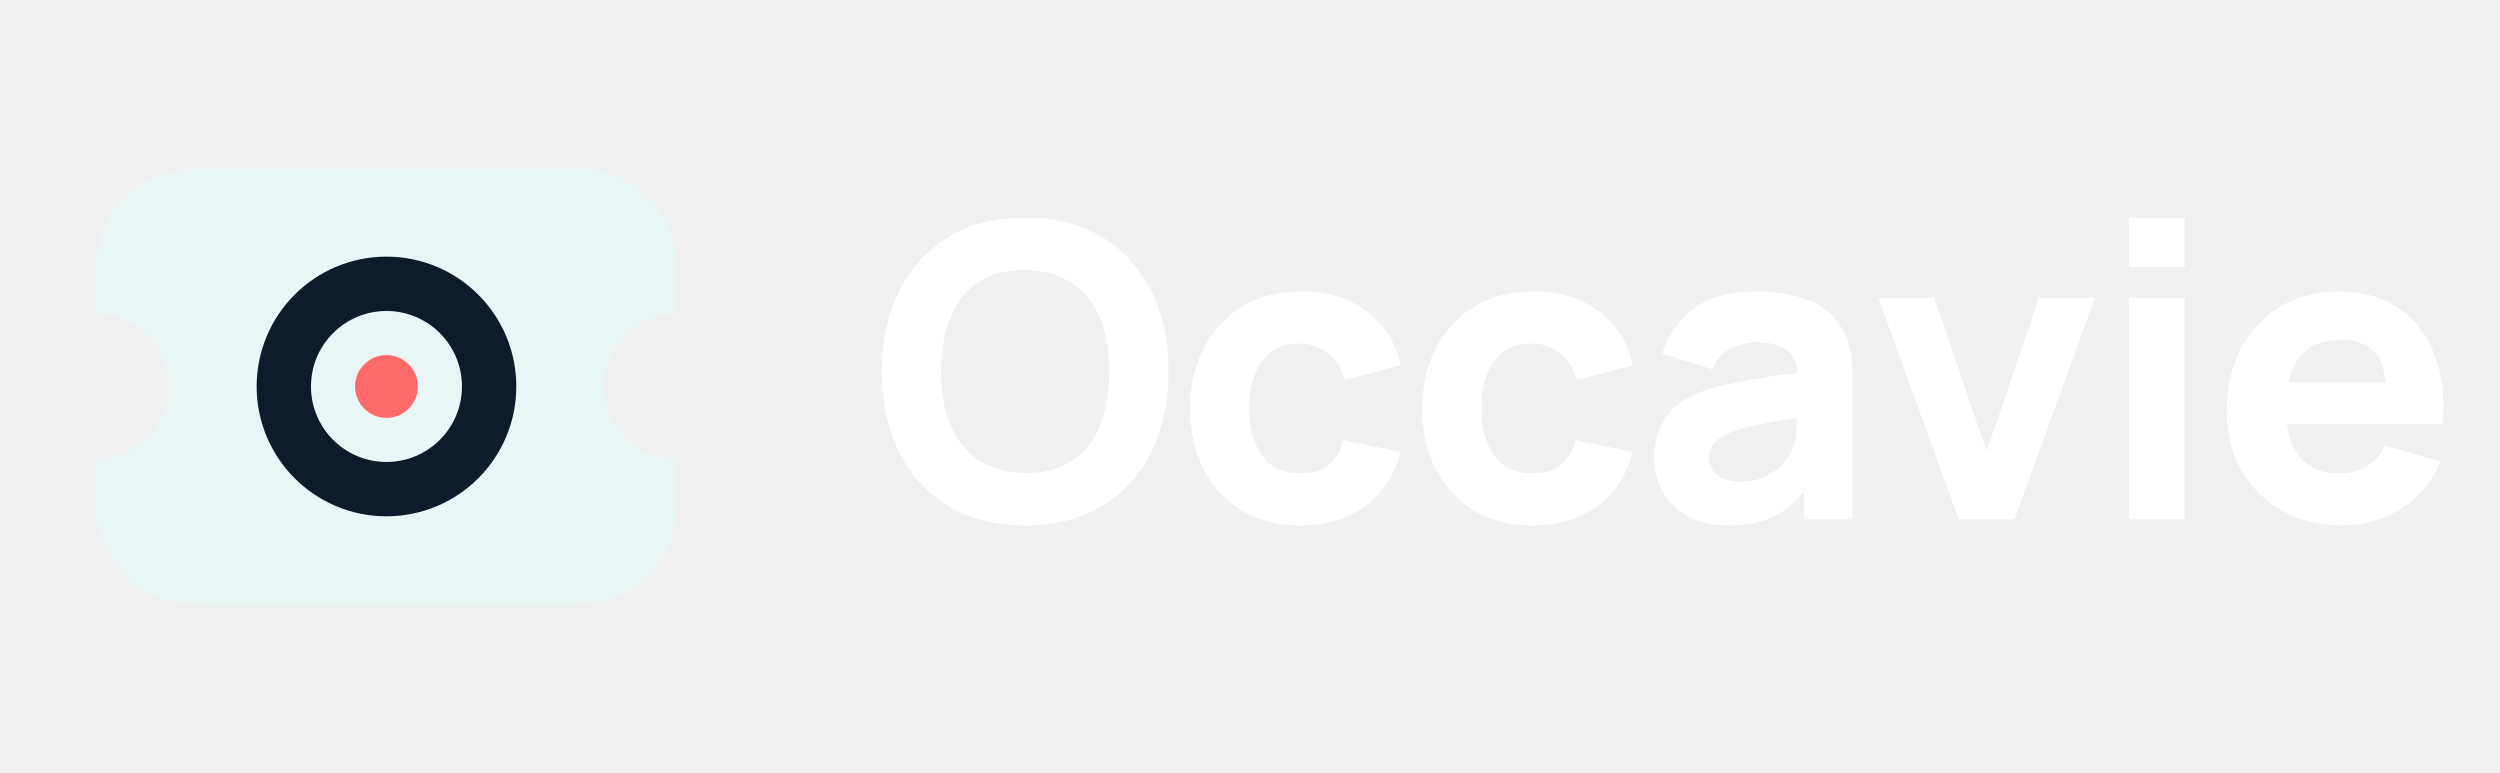
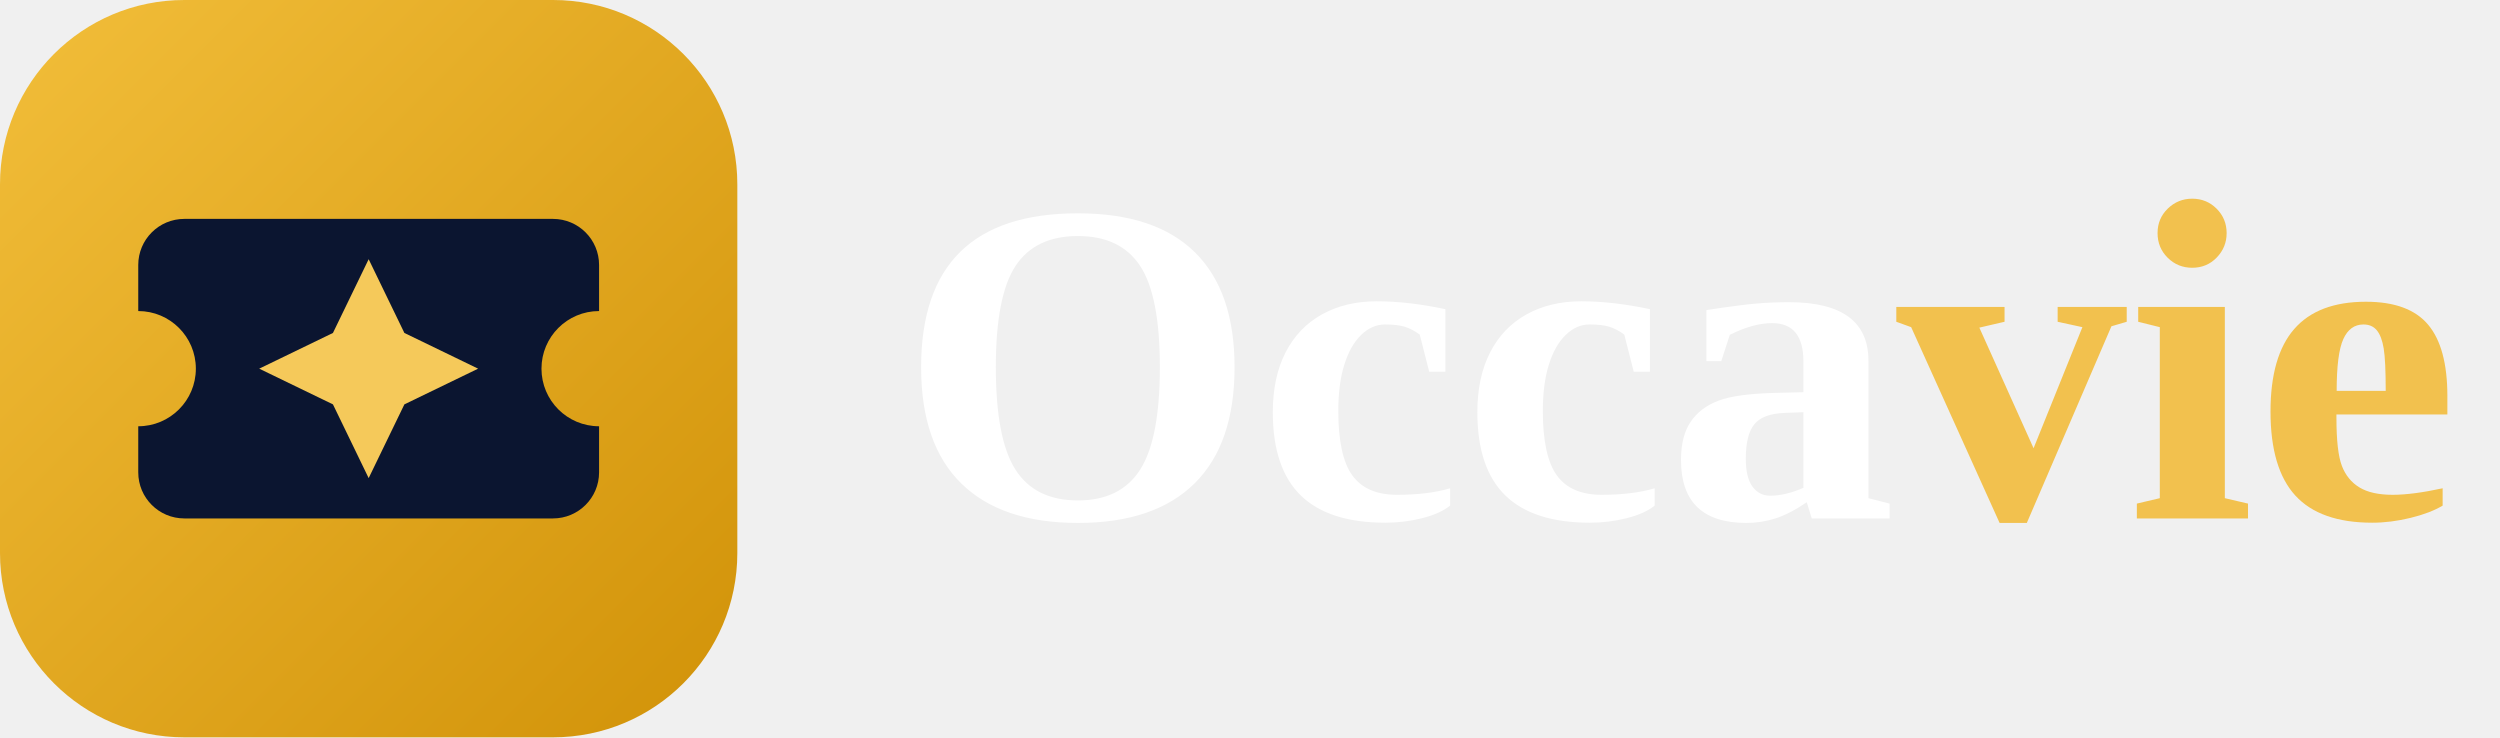
- <svg xmlns="http://www.w3.org/2000/svg" viewBox="0 0 207 64" width="207" height="64" role="img" aria-label="Occavie">
-   <path d="M16 14H48A8 8 0 0 1 56 22V26A6 6 0 0 0 56 38V42A8 8 0 0 1 48 50H16A8 8 0 0 1 8 42V38A6 6 0 0 0 8 26V22A8 8 0 0 1 16 14Z" fill="#E8F7F5" />
-   <circle cx="32" cy="32" r="8.5" fill="none" stroke="#0E1B2A" stroke-width="4.5" />
-   <circle cx="32" cy="32" r="2.6" fill="#FF6B6B" />
-   <path d="M84.886 43.51Q81.214 43.51 78.553 41.912Q75.893 40.314 74.457 37.441Q73.02 34.568 73.02 30.76Q73.02 26.952 74.457 24.079Q75.893 21.206 78.553 19.608Q81.214 18.01 84.886 18.01Q88.558 18.01 91.219 19.608Q93.879 21.206 95.316 24.079Q96.752 26.952 96.752 30.76Q96.752 34.568 95.316 37.441Q93.879 40.314 91.219 41.912Q88.558 43.51 84.886 43.51ZM84.886 39.158Q87.215 39.192 88.762 38.155Q90.309 37.118 91.082 35.214Q91.856 33.31 91.856 30.76Q91.856 28.21 91.082 26.34Q90.309 24.47 88.762 23.433Q87.215 22.396 84.886 22.362Q82.557 22.328 81.01 23.365Q79.463 24.402 78.689 26.306Q77.916 28.21 77.916 30.76Q77.916 33.31 78.689 35.18Q79.463 37.05 81.01 38.087Q82.557 39.124 84.886 39.158Z M107.644 43.51Q104.788 43.51 102.748 42.235Q100.708 40.96 99.62 38.767Q98.532 36.574 98.532 33.82Q98.532 31.032 99.662 28.839Q100.793 26.646 102.85 25.388Q104.907 24.13 107.712 24.13Q110.959 24.13 113.16 25.77Q115.362 27.411 115.974 30.25L111.35 31.474Q110.942 30.046 109.93 29.247Q108.919 28.448 107.644 28.448Q106.182 28.448 105.247 29.154Q104.312 29.859 103.87 31.075Q103.428 32.29 103.428 33.82Q103.428 36.217 104.49 37.704Q105.553 39.192 107.644 39.192Q109.208 39.192 110.024 38.478Q110.84 37.764 111.248 36.438L115.974 37.424Q115.192 40.348 113.016 41.929Q110.84 43.51 107.644 43.51Z M126.866 43.51Q124.01 43.51 121.97 42.235Q119.93 40.96 118.842 38.767Q117.754 36.574 117.754 33.82Q117.754 31.032 118.885 28.839Q120.015 26.646 122.072 25.388Q124.129 24.13 126.934 24.13Q130.181 24.13 132.382 25.77Q134.584 27.411 135.196 30.25L130.572 31.474Q130.164 30.046 129.153 29.247Q128.141 28.448 126.866 28.448Q125.404 28.448 124.469 29.154Q123.534 29.859 123.092 31.075Q122.65 32.29 122.65 33.82Q122.65 36.217 123.713 37.704Q124.775 39.192 126.866 39.192Q128.43 39.192 129.246 38.478Q130.062 37.764 130.47 36.438L135.196 37.424Q134.414 40.348 132.238 41.929Q130.062 43.51 126.866 43.51Z M143.096 43.51Q141.124 43.51 139.756 42.754Q138.387 41.997 137.682 40.73Q136.976 39.464 136.976 37.934Q136.976 36.659 137.367 35.605Q137.758 34.551 138.634 33.743Q139.509 32.936 140.988 32.392Q142.008 32.018 143.419 31.729Q144.83 31.44 146.615 31.168Q147.669 31.015 148.842 30.845Q148.706 29.706 148.094 29.111Q147.312 28.346 145.476 28.346Q144.456 28.346 143.351 28.839Q142.246 29.332 141.804 30.59L137.622 29.264Q138.319 26.986 140.24 25.558Q142.161 24.13 145.476 24.13Q147.907 24.13 149.794 24.878Q151.681 25.626 152.65 27.462Q153.194 28.482 153.296 29.502Q153.398 30.522 153.398 31.78V43.0H149.352V40.739Q148.264 42.031 147.04 42.677Q145.476 43.51 143.096 43.51ZM144.082 39.872Q145.357 39.872 146.233 39.422Q147.108 38.971 147.627 38.393Q148.145 37.815 148.332 37.424Q148.689 36.676 148.757 35.673Q148.791 35.078 148.791 34.585Q147.652 34.789 146.836 34.925Q145.561 35.163 144.779 35.35Q143.997 35.537 143.402 35.758Q142.722 36.03 142.305 36.344Q141.889 36.659 141.694 37.033Q141.498 37.407 141.498 37.866Q141.498 38.495 141.812 38.945Q142.127 39.396 142.705 39.634Q143.283 39.872 144.082 39.872Z M162.182 43.0 155.518 24.64H160.142L164.494 37.356L168.846 24.64H173.47L166.806 43.0Z M176.27 22.09V18.01H180.894V22.09ZM176.27 43.0V24.64H180.894V43.0Z M193.928 43.51Q191.106 43.51 188.956 42.294Q186.805 41.079 185.59 38.945Q184.374 36.812 184.374 34.058Q184.374 31.049 185.564 28.822Q186.754 26.595 188.845 25.362Q190.936 24.13 193.656 24.13Q196.546 24.13 198.569 25.49Q200.592 26.85 201.561 29.315Q202.53 31.78 202.241 35.112H189.355Q189.576 36.761 190.392 37.781Q191.497 39.192 193.656 39.192Q195.016 39.192 195.985 38.597Q196.954 38.002 197.464 36.88L202.088 38.206Q201.051 40.722 198.816 42.116Q196.58 43.51 193.928 43.51ZM197.566 31.678Q197.362 30.182 196.784 29.366Q195.883 28.142 193.86 28.142Q191.497 28.142 190.392 29.57Q189.746 30.403 189.474 31.678Z" fill="#fff" />
+ <svg xmlns="http://www.w3.org/2000/svg" width="217" height="64" viewBox="0 0 217 64">
+   <defs>
+     <linearGradient id="g" x1="0" y1="0" x2="1" y2="1">
+       <stop offset="0" stop-color="#F2BE3A" />
+       <stop offset="1" stop-color="#D19208" />
+     </linearGradient>
+   </defs>
+   <g transform="translate(0,0)">
+     <rect width="64" height="64" rx="16" fill="url(#g)" />
+     <path d="M16 19h32a4 4 0 0 1 4 4v4a5 5 0 0 0 0 10v4a4 4 0 0 1-4 4H16a4 4 0 0 1-4-4v-4a5 5 0 0 0 0-10v-4a4 4 0 0 1 4-4z" fill="#0B1530" />
+     <path d="M32 22.5l3.1 6.4 6.4 3.1-6.4 3.1-3.1 6.4-3.1-6.4-6.4-3.1 6.4-3.1z" fill="#F5C95A" />
+   </g>
+   <g transform="translate(78,45)">
+     <path d="M8.438 -13.125Q8.438 -6.895 10.146 -4.229Q11.855 -1.562 15.566 -1.562Q19.258 -1.562 20.967 -4.238Q22.676 -6.914 22.676 -13.125Q22.676 -19.316 20.967 -21.914Q19.258 -24.512 15.566 -24.512Q11.855 -24.512 10.146 -21.914Q8.438 -19.316 8.438 -13.125ZM1.953 -13.125Q1.953 -26.484 15.566 -26.484Q22.285 -26.484 25.723 -23.096Q29.16 -19.707 29.16 -13.125Q29.16 -6.465 25.684 -3.037Q22.207 0.391 15.566 0.391Q8.945 0.391 5.449 -3.027Q1.953 -6.445 1.953 -13.125Z M47.871 -1.113Q46.992 -0.41 45.439 -0.02Q43.887 0.371 42.246 0.371Q37.344 0.371 34.912 -1.992Q32.48 -4.355 32.48 -9.219Q32.48 -12.246 33.584 -14.404Q34.688 -16.562 36.738 -17.705Q38.789 -18.848 41.504 -18.848Q44.238 -18.848 47.461 -18.164V-12.734H46.055L45.234 -15.957Q44.57 -16.445 43.926 -16.641Q43.281 -16.836 42.227 -16.836Q41.074 -16.836 40.137 -15.918Q39.199 -15.0 38.682 -13.33Q38.164 -11.66 38.164 -9.336Q38.164 -5.41 39.385 -3.73Q40.605 -2.051 43.262 -2.051Q45.957 -2.051 47.871 -2.617Z M65.625 -1.113Q64.746 -0.41 63.193 -0.02Q61.641 0.371 60.0 0.371Q55.098 0.371 52.666 -1.992Q50.234 -4.355 50.234 -9.219Q50.234 -12.246 51.338 -14.404Q52.441 -16.562 54.492 -17.705Q56.543 -18.848 59.258 -18.848Q61.992 -18.848 65.215 -18.164V-12.734H63.809L62.988 -15.957Q62.324 -16.445 61.68 -16.641Q61.035 -16.836 59.98 -16.836Q58.828 -16.836 57.891 -15.918Q56.953 -15.0 56.436 -13.33Q55.918 -11.66 55.918 -9.336Q55.918 -5.41 57.139 -3.73Q58.359 -2.051 61.016 -2.051Q63.711 -2.051 65.625 -2.617Z M77.285 -18.77Q84.18 -18.77 84.18 -13.691V-1.758L86.016 -1.289V0.0H79.258L78.828 -1.406Q77.305 -0.371 76.074 0.01Q74.844 0.391 73.594 0.391Q67.91 0.391 67.91 -5.078Q67.91 -7.148 68.75 -8.389Q69.59 -9.629 71.172 -10.225Q72.754 -10.82 76.152 -10.898L78.535 -10.957V-13.633Q78.535 -16.953 75.82 -16.953Q74.18 -16.953 72.148 -15.938L71.406 -13.652H70.117V-18.086Q73.066 -18.535 74.453 -18.652Q75.84 -18.77 77.285 -18.77ZM78.535 -9.219 76.895 -9.16Q75.0 -9.082 74.268 -8.164Q73.535 -7.246 73.535 -5.195Q73.535 -3.535 74.121 -2.754Q74.707 -1.973 75.645 -1.973Q76.973 -1.973 78.535 -2.656Z" fill="#FFFFFF" />
+     <path transform="translate(86.6,0)" d="M11.328 0.391H8.965L1.289 -16.602L0.0 -17.07V-18.359H9.395V-17.07L7.207 -16.562L11.914 -6.094L16.152 -16.602L14.004 -17.07V-18.359H20.0V-17.07L18.672 -16.68Z M28.516 -1.758 30.527 -1.289V0.0H20.879V-1.289L22.871 -1.758V-16.602L20.996 -17.07V-18.359H28.516ZM22.676 -24.766Q22.676 -26.035 23.564 -26.895Q24.453 -27.754 25.684 -27.754Q26.934 -27.754 27.803 -26.885Q28.672 -26.016 28.672 -24.766Q28.672 -23.535 27.812 -22.646Q26.953 -21.758 25.684 -21.758Q24.434 -21.758 23.555 -22.627Q22.676 -23.496 22.676 -24.766Z M40.762 -18.809Q44.492 -18.809 46.162 -16.816Q47.832 -14.824 47.832 -10.625V-9.023H38.203V-8.711Q38.203 -5.801 38.672 -4.57Q39.141 -3.34 40.195 -2.695Q41.25 -2.051 43.086 -2.051Q44.805 -2.051 47.422 -2.617V-1.113Q46.348 -0.469 44.639 -0.049Q42.93 0.371 41.309 0.371Q36.797 0.371 34.639 -1.982Q32.48 -4.336 32.48 -9.277Q32.48 -14.082 34.541 -16.445Q36.602 -18.809 40.762 -18.809ZM40.547 -16.836Q39.375 -16.836 38.799 -15.566Q38.223 -14.297 38.223 -11.074H42.48Q42.48 -13.691 42.305 -14.756Q42.129 -15.82 41.709 -16.328Q41.289 -16.836 40.547 -16.836Z" fill="#F2C14E" />
+   </g>
</svg>
